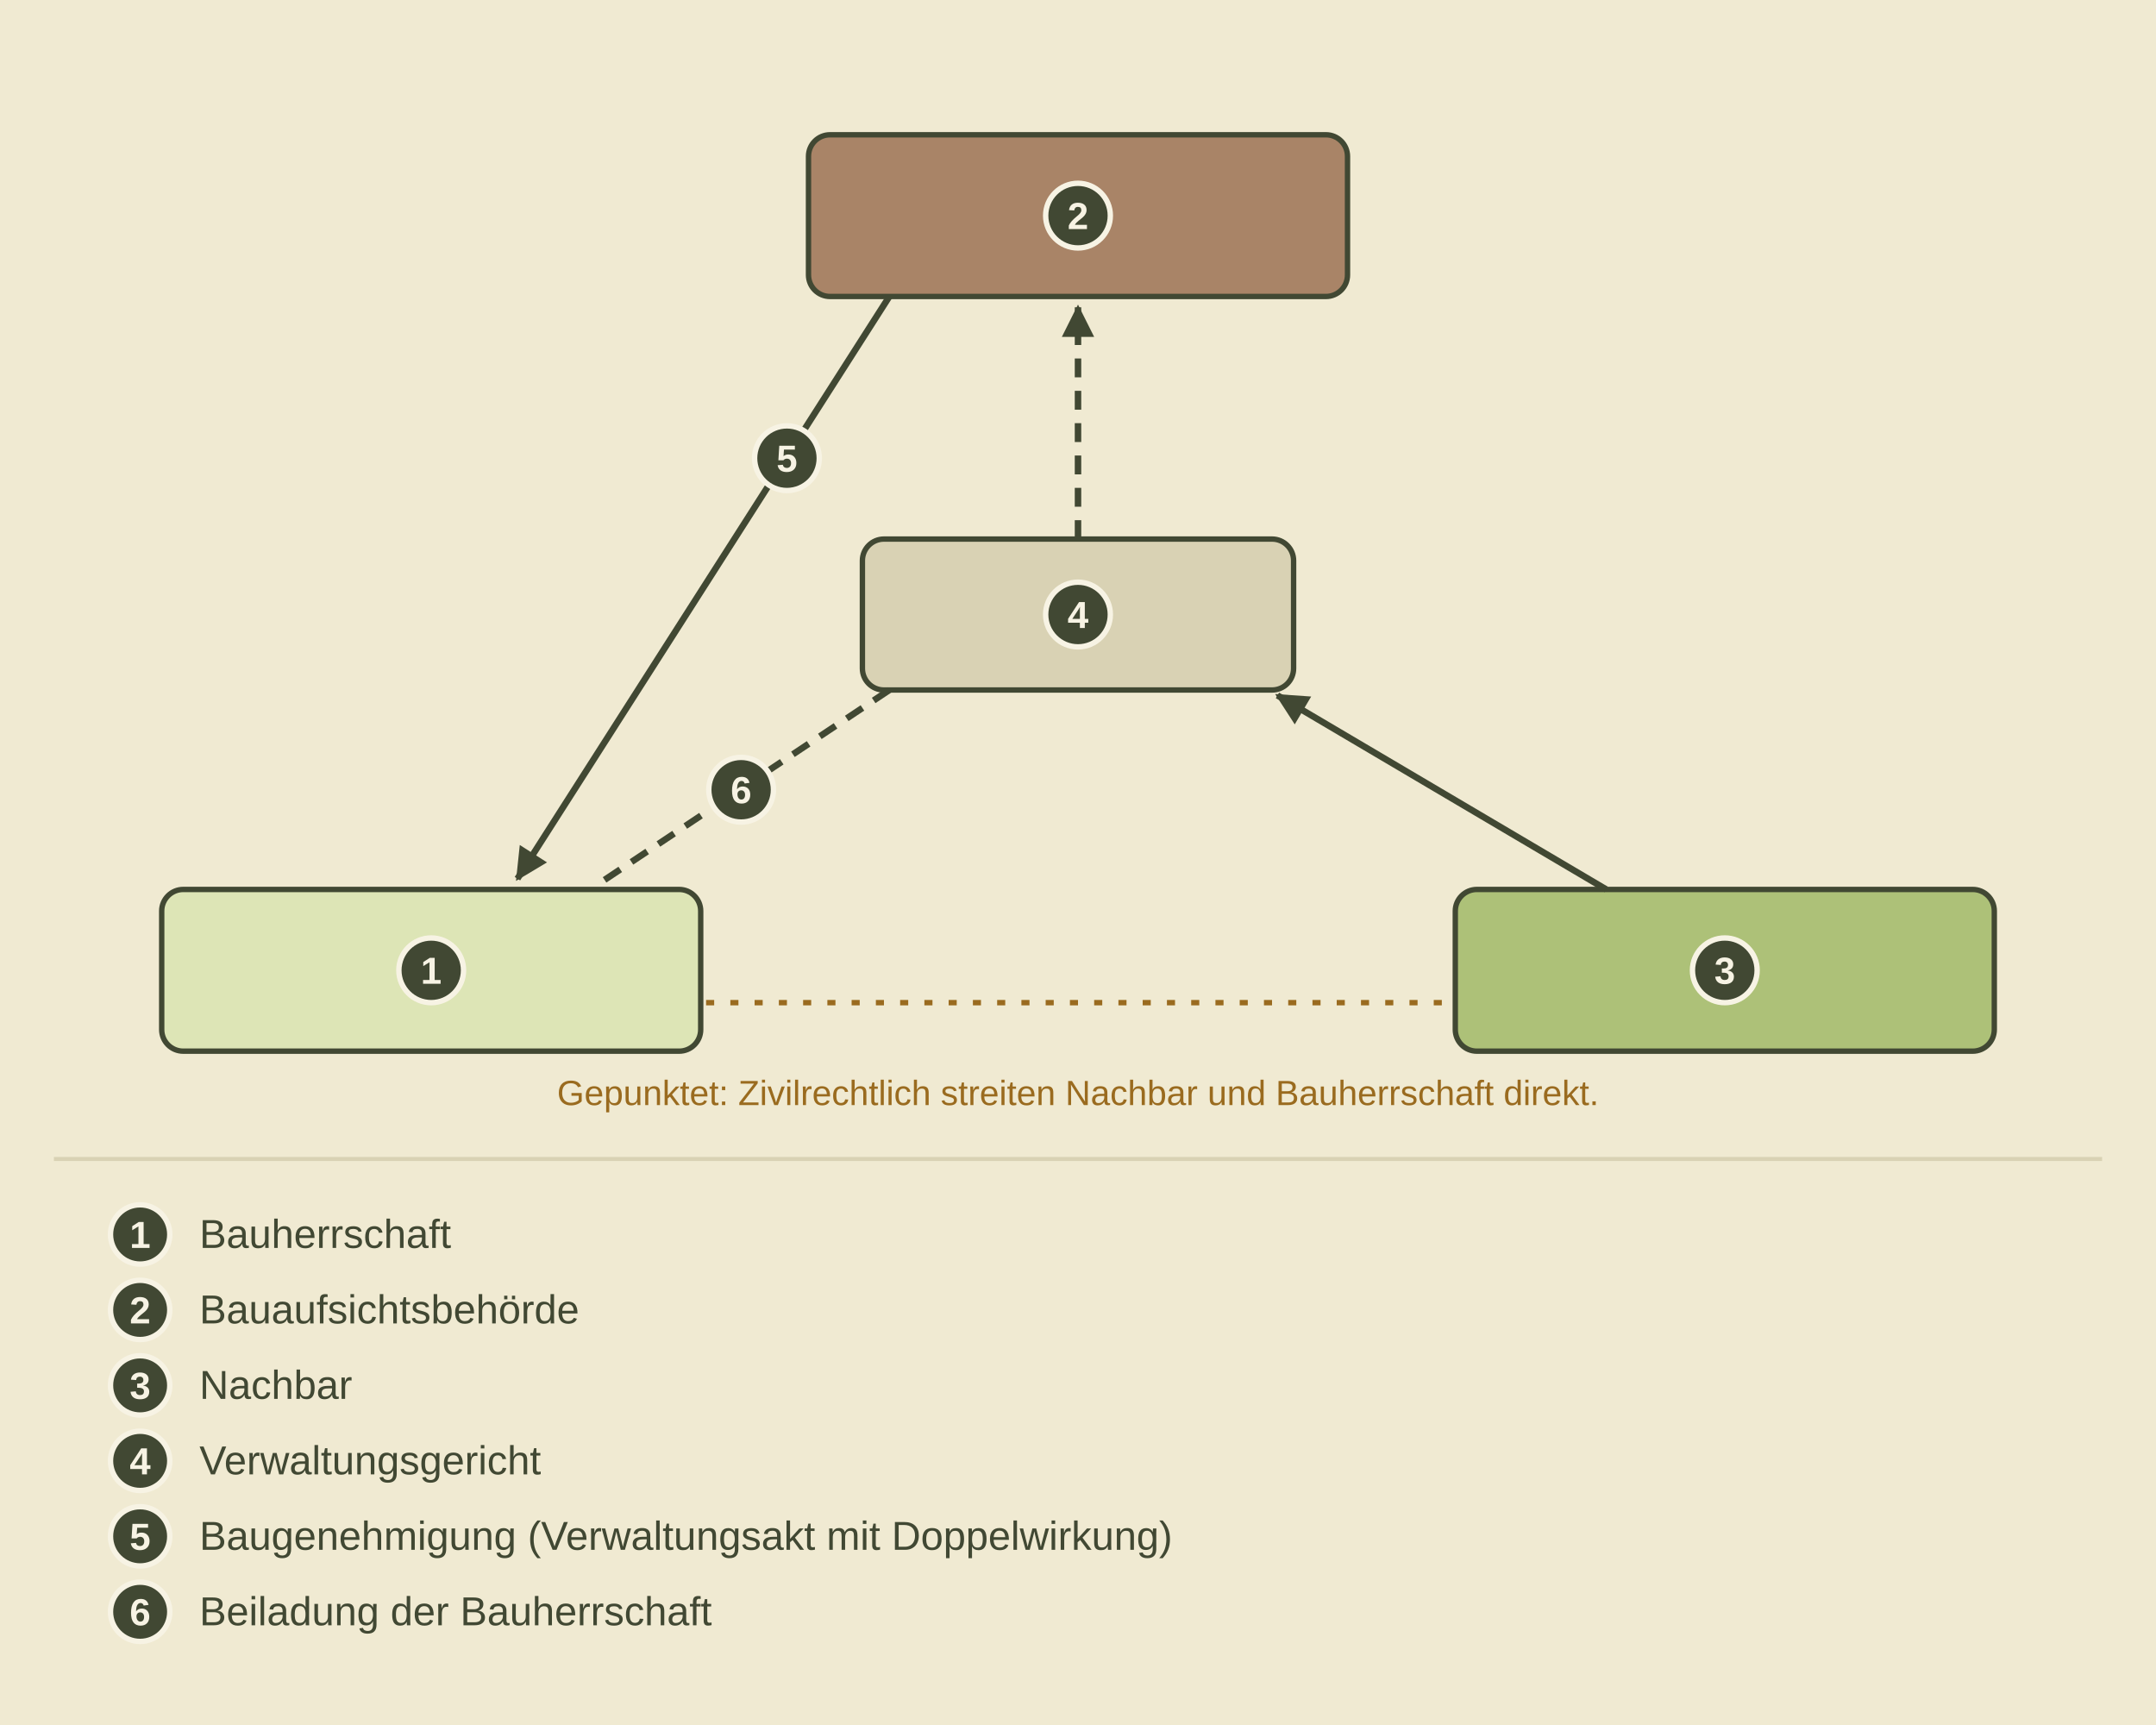
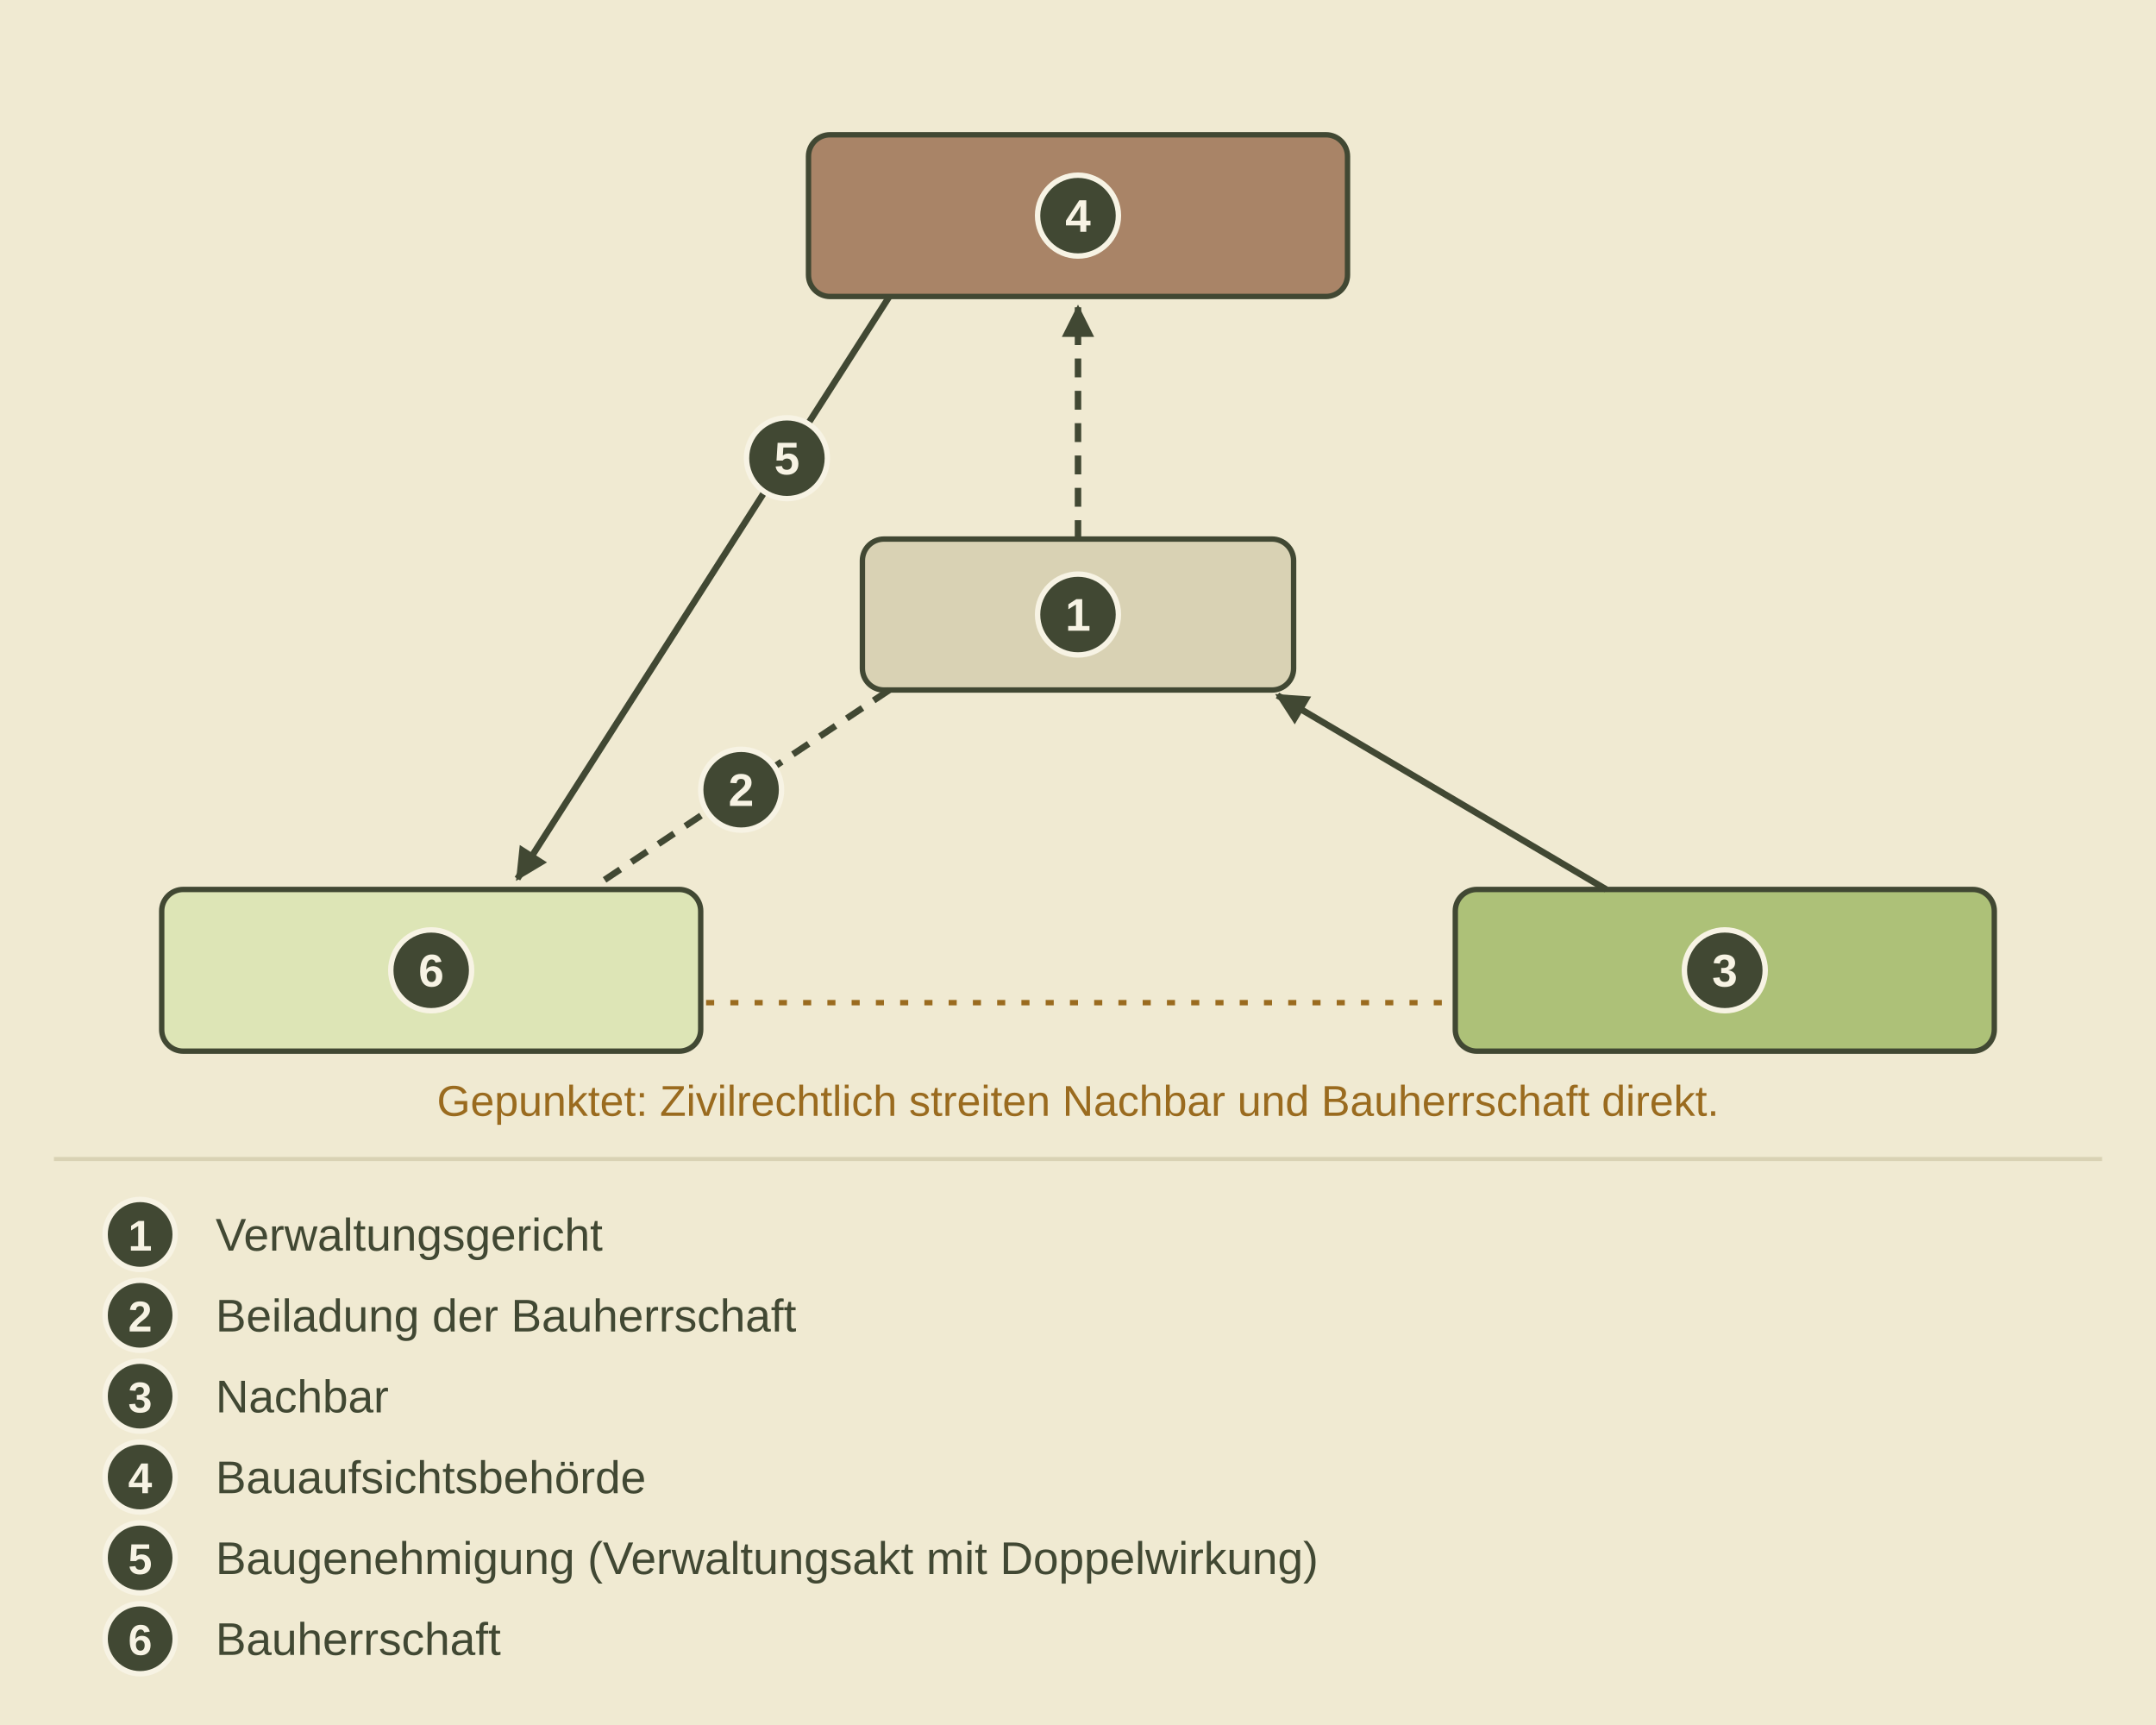
<svg xmlns="http://www.w3.org/2000/svg" viewBox="0 0 800 640" width="800" height="640" font-family="Arial, Helvetica, 'Liberation Sans', sans-serif">
  <rect x="0" y="0" width="800" height="640" fill="#f0ead2" />
  <defs>
    <marker id="spitze" markerWidth="12" markerHeight="12" refX="11" refY="6" orient="auto" markerUnits="userSpaceOnUse">
      <path d="M0,0 L12,6 L0,12 Z" fill="#414833" />
    </marker>
  </defs>
  <rect x="300" y="50" width="200" height="60" rx="8" fill="#a98467" stroke="#414833" stroke-width="2" />
  <rect x="60" y="330" width="200" height="60" rx="8" fill="#dde5b6" stroke="#414833" stroke-width="2" />
  <rect x="540" y="330" width="200" height="60" rx="8" fill="#adc178" stroke="#414833" stroke-width="2" />
  <rect x="320" y="200" width="160" height="56" rx="8" fill="#d9d2b4" stroke="#414833" stroke-width="2" />
  <line x1="330" y1="110" x2="192" y2="326" stroke="#414833" stroke-width="2.4" marker-end="url(#spitze)" />
  <line x1="596" y1="330" x2="474" y2="258" stroke="#414833" stroke-width="2.4" marker-end="url(#spitze)" />
  <line x1="400" y1="200" x2="400" y2="114" stroke="#414833" stroke-width="2.4" stroke-dasharray="7 5" marker-end="url(#spitze)" />
  <line x1="330" y1="256" x2="222" y2="328" stroke="#414833" stroke-width="2.4" stroke-dasharray="7 5" />
  <line x1="262" y1="372" x2="538" y2="372" stroke="#9a6b1f" stroke-width="2" stroke-dasharray="3 6" />
-   <circle cx="160" cy="360" r="12" fill="#414833" stroke="#f7f3e4" stroke-width="2" />
-   <text x="160" y="365" font-size="14" text-anchor="middle" font-weight="bold" fill="#f7f3e4">1</text>
-   <circle cx="400" cy="80" r="12" fill="#414833" stroke="#f7f3e4" stroke-width="2" />
-   <text x="400" y="85" font-size="14" text-anchor="middle" font-weight="bold" fill="#f7f3e4">2</text>
-   <circle cx="640" cy="360" r="12" fill="#414833" stroke="#f7f3e4" stroke-width="2" />
-   <text x="640" y="365" font-size="14" text-anchor="middle" font-weight="bold" fill="#f7f3e4">3</text>
-   <circle cx="400" cy="228" r="12" fill="#414833" stroke="#f7f3e4" stroke-width="2" />
-   <text x="400" y="233" font-size="14" text-anchor="middle" font-weight="bold" fill="#f7f3e4">4</text>
-   <circle cx="292" cy="170" r="12" fill="#414833" stroke="#f7f3e4" stroke-width="2" />
-   <text x="292" y="175" font-size="14" text-anchor="middle" font-weight="bold" fill="#f7f3e4">5</text>
-   <circle cx="275" cy="293" r="12" fill="#414833" stroke="#f7f3e4" stroke-width="2" />
-   <text x="275" y="298" font-size="14" text-anchor="middle" font-weight="bold" fill="#f7f3e4">6</text>
  <line x1="20" y1="430" x2="780" y2="430" stroke="#d9d2b4" stroke-width="1.5" />
-   <circle cx="52" cy="458" r="11" fill="#414833" stroke="#f7f3e4" stroke-width="2" />
-   <text x="52" y="463" font-size="14" text-anchor="middle" font-weight="bold" fill="#f7f3e4">1</text>
-   <text x="74" y="463" font-size="15" text-anchor="start" font-weight="normal" fill="#414833">Bauherrschaft</text>
-   <circle cx="52" cy="486" r="11" fill="#414833" stroke="#f7f3e4" stroke-width="2" />
-   <text x="52" y="491" font-size="14" text-anchor="middle" font-weight="bold" fill="#f7f3e4">2</text>
-   <text x="74" y="491" font-size="15" text-anchor="start" font-weight="normal" fill="#414833">Bauaufsichtsbehörde</text>
-   <circle cx="52" cy="514" r="11" fill="#414833" stroke="#f7f3e4" stroke-width="2" />
-   <text x="52" y="519" font-size="14" text-anchor="middle" font-weight="bold" fill="#f7f3e4">3</text>
-   <text x="74" y="519" font-size="15" text-anchor="start" font-weight="normal" fill="#414833">Nachbar</text>
-   <circle cx="52" cy="542" r="11" fill="#414833" stroke="#f7f3e4" stroke-width="2" />
-   <text x="52" y="547" font-size="14" text-anchor="middle" font-weight="bold" fill="#f7f3e4">4</text>
-   <text x="74" y="547" font-size="15" text-anchor="start" font-weight="normal" fill="#414833">Verwaltungsgericht</text>
-   <circle cx="52" cy="570" r="11" fill="#414833" stroke="#f7f3e4" stroke-width="2" />
-   <text x="52" y="575" font-size="14" text-anchor="middle" font-weight="bold" fill="#f7f3e4">5</text>
-   <text x="74" y="575" font-size="15" text-anchor="start" font-weight="normal" fill="#414833">Baugenehmigung (Verwaltungsakt mit Doppelwirkung)</text>
-   <circle cx="52" cy="598" r="11" fill="#414833" stroke="#f7f3e4" stroke-width="2" />
-   <text x="52" y="603" font-size="14" text-anchor="middle" font-weight="bold" fill="#f7f3e4">6</text>
-   <text x="74" y="603" font-size="15" text-anchor="start" font-weight="normal" fill="#414833">Beiladung der Bauherrschaft</text>
-   <text x="400" y="410" font-size="13" text-anchor="middle" font-weight="normal" fill="#9a6b1f">Gepunktet: Zivilrechtlich streiten Nachbar und Bauherrschaft direkt.</text>
+   <circle cx="400" cy="228" r="15" fill="#414833" stroke="#f7f3e4" stroke-width="2" />
+   <text x="400" y="234" font-size="17" text-anchor="middle" font-weight="bold" fill="#f7f3e4">1</text>
+   <circle cx="275" cy="293" r="15" fill="#414833" stroke="#f7f3e4" stroke-width="2" />
+   <text x="275" y="299" font-size="17" text-anchor="middle" font-weight="bold" fill="#f7f3e4">2</text>
+   <circle cx="640" cy="360" r="15" fill="#414833" stroke="#f7f3e4" stroke-width="2" />
+   <text x="640" y="366" font-size="17" text-anchor="middle" font-weight="bold" fill="#f7f3e4">3</text>
+   <circle cx="400" cy="80" r="15" fill="#414833" stroke="#f7f3e4" stroke-width="2" />
+   <text x="400" y="86" font-size="17" text-anchor="middle" font-weight="bold" fill="#f7f3e4">4</text>
+   <circle cx="292" cy="170" r="15" fill="#414833" stroke="#f7f3e4" stroke-width="2" />
+   <text x="292" y="176" font-size="17" text-anchor="middle" font-weight="bold" fill="#f7f3e4">5</text>
+   <circle cx="160" cy="360" r="15" fill="#414833" stroke="#f7f3e4" stroke-width="2" />
+   <text x="160" y="366" font-size="17" text-anchor="middle" font-weight="bold" fill="#f7f3e4">6</text>
+   <circle cx="52" cy="458" r="13" fill="#414833" stroke="#f7f3e4" stroke-width="2" />
+   <text x="52" y="464" font-size="16" text-anchor="middle" font-weight="bold" fill="#f7f3e4">1</text>
+   <text x="80" y="464" font-size="17" text-anchor="start" font-weight="normal" fill="#414833">Verwaltungsgericht</text>
+   <circle cx="52" cy="488" r="13" fill="#414833" stroke="#f7f3e4" stroke-width="2" />
+   <text x="52" y="494" font-size="16" text-anchor="middle" font-weight="bold" fill="#f7f3e4">2</text>
+   <text x="80" y="494" font-size="17" text-anchor="start" font-weight="normal" fill="#414833">Beiladung der Bauherrschaft</text>
+   <circle cx="52" cy="518" r="13" fill="#414833" stroke="#f7f3e4" stroke-width="2" />
+   <text x="52" y="524" font-size="16" text-anchor="middle" font-weight="bold" fill="#f7f3e4">3</text>
+   <text x="80" y="524" font-size="17" text-anchor="start" font-weight="normal" fill="#414833">Nachbar</text>
+   <circle cx="52" cy="548" r="13" fill="#414833" stroke="#f7f3e4" stroke-width="2" />
+   <text x="52" y="554" font-size="16" text-anchor="middle" font-weight="bold" fill="#f7f3e4">4</text>
+   <text x="80" y="554" font-size="17" text-anchor="start" font-weight="normal" fill="#414833">Bauaufsichtsbehörde</text>
+   <circle cx="52" cy="578" r="13" fill="#414833" stroke="#f7f3e4" stroke-width="2" />
+   <text x="52" y="584" font-size="16" text-anchor="middle" font-weight="bold" fill="#f7f3e4">5</text>
+   <text x="80" y="584" font-size="17" text-anchor="start" font-weight="normal" fill="#414833">Baugenehmigung (Verwaltungsakt mit Doppelwirkung)</text>
+   <circle cx="52" cy="608" r="13" fill="#414833" stroke="#f7f3e4" stroke-width="2" />
+   <text x="52" y="614" font-size="16" text-anchor="middle" font-weight="bold" fill="#f7f3e4">6</text>
+   <text x="80" y="614" font-size="17" text-anchor="start" font-weight="normal" fill="#414833">Bauherrschaft</text>
+   <text x="400" y="414" font-size="16" text-anchor="middle" font-weight="normal" fill="#9a6b1f">Gepunktet: Zivilrechtlich streiten Nachbar und Bauherrschaft direkt.</text>
</svg>
